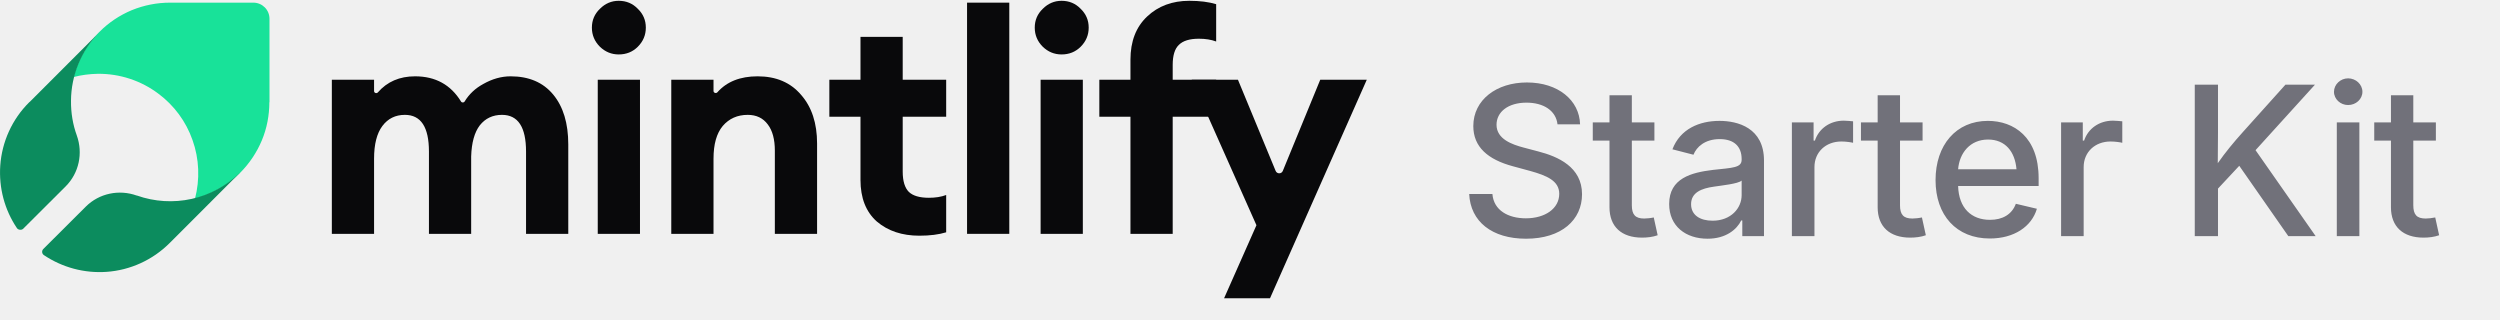
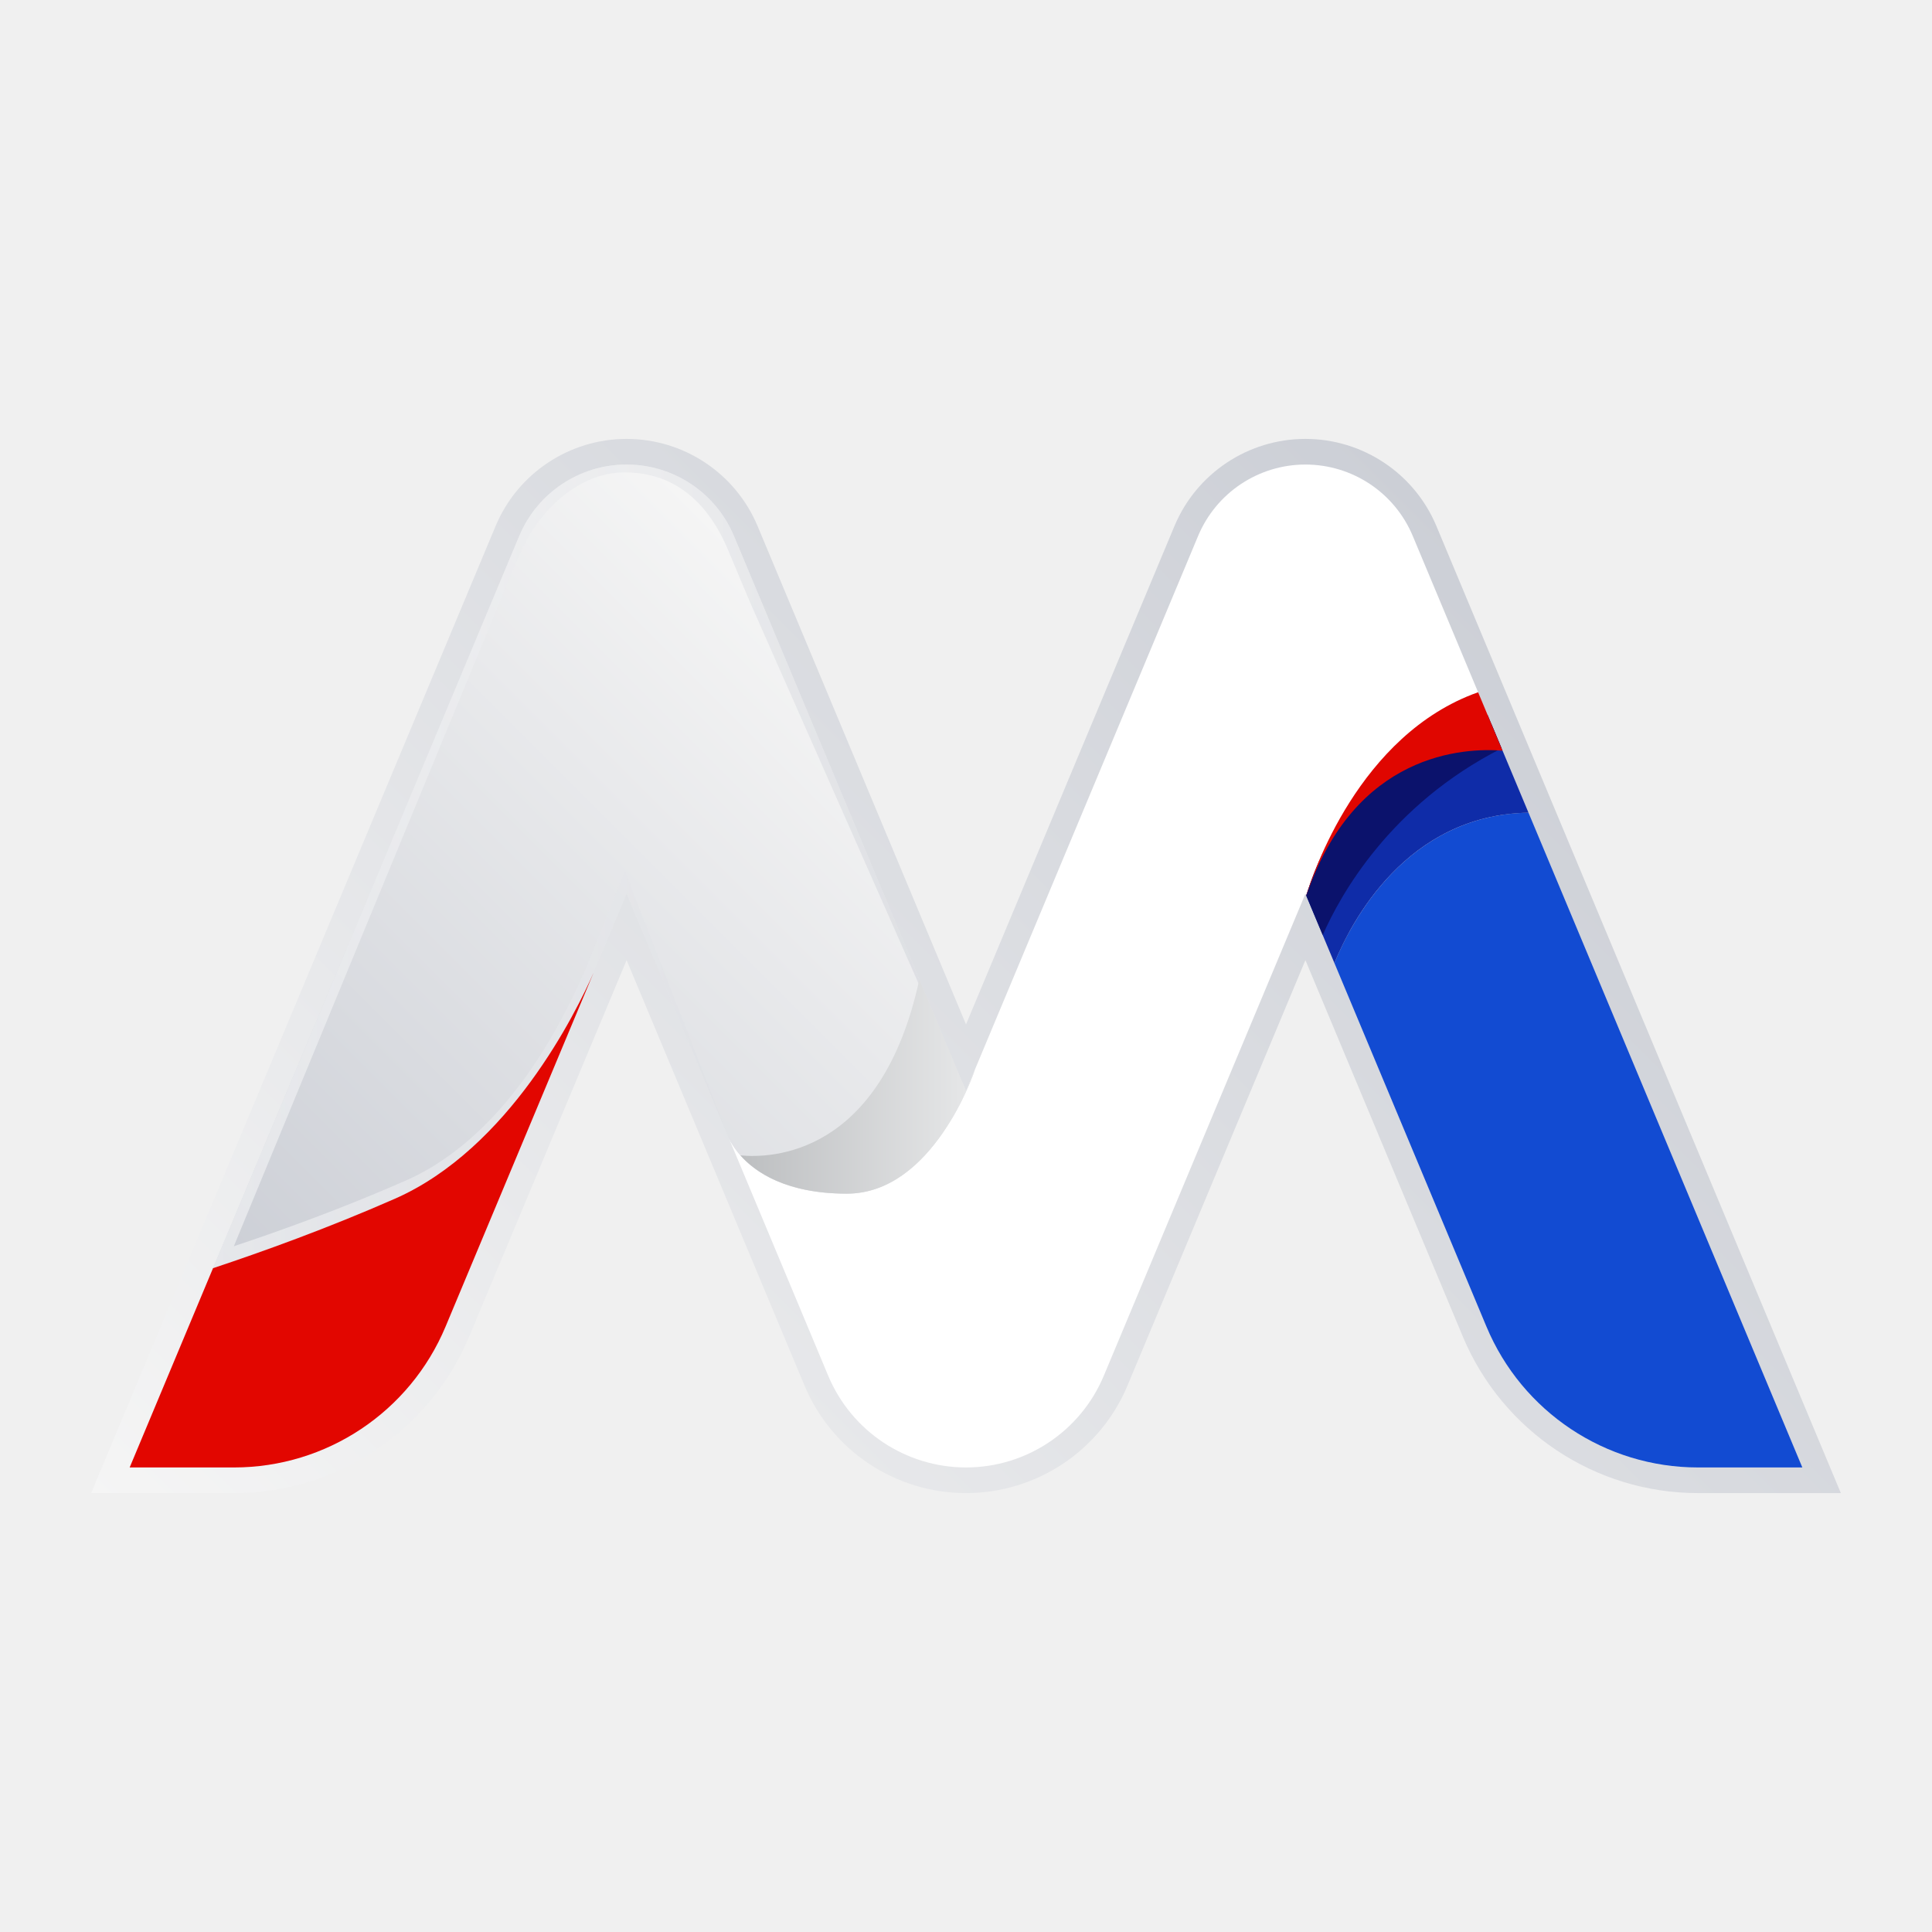
- <svg xmlns="http://www.w3.org/2000/svg" width="180" height="23" viewBox="0 0 180 23" fill="none">
-   <path d="M91.44 21.476H88.133L90.464 16.216L85.802 5.74H89.132L91.847 12.307C91.943 12.536 92.268 12.536 92.362 12.306L95.058 5.74H98.409L91.44 21.476Z" fill="#09090B" />
-   <path d="M81.393 16.837V8.403H79.152V5.74H81.393V4.297C81.393 2.98 81.792 1.944 82.592 1.19C83.391 0.435 84.404 0.058 85.633 0.058C86.387 0.058 87.031 0.139 87.564 0.302V2.988C87.208 2.854 86.794 2.788 86.32 2.788C85.655 2.788 85.174 2.936 84.878 3.232C84.582 3.513 84.434 3.994 84.434 4.674V5.74H87.564V8.403H84.434V16.837H81.393Z" fill="#09090B" />
-   <path d="M76.433 3.92C75.915 3.92 75.463 3.735 75.079 3.365C74.694 2.98 74.502 2.521 74.502 1.989C74.502 1.456 74.694 1.005 75.079 0.635C75.463 0.25 75.915 0.058 76.433 0.058C76.98 0.058 77.438 0.25 77.809 0.635C78.193 1.005 78.386 1.456 78.386 1.989C78.386 2.521 78.193 2.98 77.809 3.365C77.438 3.735 76.98 3.92 76.433 3.92ZM74.924 16.837V5.74H77.964V16.837H74.924Z" fill="#09090B" />
-   <path d="M69.628 16.837V0.191H72.669V16.837H69.628Z" fill="#09090B" />
-   <path d="M66.194 16.97C64.951 16.97 63.93 16.63 63.131 15.949C62.347 15.254 61.955 14.255 61.955 12.953V8.403H59.713V5.74H61.955V2.655H64.995V5.74H68.125V8.403H64.995V12.354C64.995 13.034 65.143 13.523 65.439 13.819C65.735 14.1 66.216 14.24 66.882 14.24C67.355 14.24 67.769 14.174 68.125 14.04V16.726C67.592 16.889 66.948 16.97 66.194 16.97Z" fill="#09090B" />
-   <path d="M48.332 16.837V5.74H51.373V6.551C51.373 6.688 51.559 6.748 51.65 6.646C52.328 5.879 53.293 5.495 54.546 5.495C55.878 5.495 56.921 5.939 57.676 6.827C58.445 7.7 58.83 8.869 58.83 10.334V16.837H55.789V10.844C55.789 10.03 55.619 9.402 55.279 8.958C54.939 8.499 54.458 8.27 53.836 8.27C53.096 8.27 52.497 8.536 52.038 9.069C51.594 9.601 51.373 10.386 51.373 11.421V16.837H48.332Z" fill="#09090B" />
-   <path d="M44.547 3.92C44.029 3.92 43.578 3.735 43.193 3.365C42.809 2.98 42.616 2.521 42.616 1.989C42.616 1.456 42.809 1.005 43.193 0.635C43.578 0.25 44.029 0.058 44.547 0.058C45.095 0.058 45.553 0.25 45.923 0.635C46.308 1.005 46.5 1.456 46.5 1.989C46.5 2.521 46.308 2.98 45.923 3.365C45.553 3.735 45.095 3.92 44.547 3.92ZM43.038 16.837V5.74H46.079V16.837H43.038Z" fill="#09090B" />
-   <path d="M37.875 16.837V10.911C37.875 9.15 37.298 8.27 36.144 8.27C35.478 8.27 34.945 8.521 34.546 9.024C34.161 9.527 33.954 10.275 33.924 11.266V16.837H30.884V10.911C30.884 9.15 30.306 8.27 29.152 8.27C28.472 8.27 27.932 8.536 27.532 9.069C27.133 9.601 26.933 10.386 26.933 11.421V16.837H23.892V5.74H26.933V6.559C26.933 6.695 27.116 6.755 27.206 6.652C27.878 5.881 28.771 5.495 29.885 5.495C31.349 5.495 32.452 6.1 33.193 7.309C33.252 7.404 33.395 7.403 33.454 7.307C33.774 6.78 34.219 6.361 34.79 6.05C35.441 5.68 36.099 5.495 36.765 5.495C38.082 5.495 39.103 5.932 39.828 6.805C40.553 7.678 40.916 8.876 40.916 10.4V16.837H37.875Z" fill="#09090B" />
-   <path d="M19.403 7.362V1.35C19.403 0.705 18.879 0.191 18.244 0.191H12.235C11.291 0.191 10.357 0.378 9.487 0.733C8.618 1.098 7.824 1.621 7.16 2.295L7.114 2.341C6.235 3.23 5.609 4.333 5.291 5.548C5.861 5.399 6.45 5.324 7.039 5.314C8.609 5.296 10.151 5.801 11.403 6.745C12.534 7.586 13.394 8.746 13.861 10.083C14.347 11.438 14.403 12.916 14.039 14.309C15.244 13.991 16.356 13.364 17.244 12.486L17.291 12.439C17.954 11.775 18.487 10.98 18.851 10.111C19.216 9.241 19.393 8.306 19.393 7.362H19.403Z" fill="#18E299" />
-   <path d="M5.112 7.26C5.121 5.416 5.857 3.646 7.151 2.324L2.151 7.326C2.133 7.344 2.114 7.354 2.095 7.372C0.876 8.583 0.14 10.204 0.019 11.918C-0.092 13.52 0.327 15.103 1.22 16.426C1.306 16.552 1.537 16.593 1.667 16.472L4.73 13.417C5.689 12.458 5.987 11.033 5.531 9.757C5.242 8.965 5.103 8.117 5.112 7.26Z" fill="#0C8C5E" />
-   <path d="M17.262 12.44C16.303 13.38 15.102 14.032 13.799 14.321C12.486 14.61 11.127 14.526 9.861 14.079C9.861 14.079 9.851 14.079 9.842 14.079C8.567 13.622 7.142 13.921 6.183 14.871L3.12 17.926C2.99 18.056 3.009 18.27 3.167 18.373C4.489 19.258 6.072 19.686 7.673 19.574C9.386 19.453 10.997 18.717 12.216 17.497L12.263 17.451L17.262 12.449V12.44Z" fill="#0C8C5E" />
-   <text x="105" y="17" font-family="Inter, ui-sans-serif, system-ui, -apple-system, sans-serif" font-size="15" font-weight="500" fill="#71717A" letter-spacing="-0.01em">Starter Kit</text>
+ <svg xmlns="http://www.w3.org/2000/svg" version="1.1" viewBox="0 0 360 360">
+   <defs>
+     <style>
+       .mst0 { fill: none; }
+       .mst1 { fill: url(#m-lg2); }
+       .mst2 { fill: url(#m-lg1); }
+       .mst3 { fill: url(#m-lg3); }
+       .mst4 { fill: #e00600; }
+       .mst5 { fill: #0b126c; }
+       .mst6 { fill: url(#m-lg); }
+       .mst7 { fill: #0f2ca8; }
+       .mst8 { clip-path: url(#m-cp1); }
+       .mst9 { clip-path: url(#m-cp3); }
+       .mst10 { clip-path: url(#m-cp2); }
+       .mst11 { fill: #fff; }
+       .mst12 { fill: #124bd2; }
+       .mst13 { opacity: .5; }
+       .mst14 { fill: #e20600; }
+       .mst15 { clip-path: url(#m-cp); }
+     </style>
+     <linearGradient id="m-lg" x1="-1069.246" y1="1430.464" x2="-1068.83" y2="1430.464" gradientTransform="translate(1307077.009 189200.977) rotate(-45) scale(739.44 -739.44)" gradientUnits="userSpaceOnUse">
+       <stop offset="0" stop-color="#f5f5f5" />
+       <stop offset="1" stop-color="#cccfd6" />
+     </linearGradient>
+     <clipPath id="m-cp">
+       <path class="mst0" d="M96.753,99.879l-3.937,9.406-53.123,127.023c9.182-3.05,21.421-7.461,33.864-12.929,21.375-9.393,33.825-34.804,37.052-42.139l.026-.059,6.126-14.651,11.963,28.606,6.862,16.413s.006.013.013.033l.23.552c.007.013.013.026.02.039,1.097,2.307,6.027,10.247,21.941,10.247,16.051,0,23.676-22.499,23.906-23.203l-1.696,4.049-11.003-26.311-28.297-67.656-3.944-9.419c-1.683-4.036-4.503-7.362-7.986-9.689-3.49-2.313-7.645-3.628-12.015-3.628-8.742,0-16.63,5.252-20.002,13.317" />
+     </clipPath>
+     <linearGradient id="m-lg1" x1="-1069.614" y1="1429.764" x2="-1069.198" y2="1429.764" gradientTransform="translate(429244.768 573927.257) scale(401.301 -401.301)" gradientUnits="userSpaceOnUse">
+       <stop offset="0" stop-color="#cccfd6" />
+       <stop offset="1" stop-color="#f5f5f5" />
+     </linearGradient>
+     <clipPath id="m-cp1">
+       <rect class="mst0" x="39.693" y="86.56" width="140.307" height="149.749" />
+     </clipPath>
+     <clipPath id="m-cp2">
+       <path class="mst0" d="M180,203.265l-40.279-91.121-3.733-8.9c-1.591-3.819-6.363-15.223-19.561-15.223-8.92,0-16.38,7.599-19.568,15.223l-3.721,8.886-49.567,120.088c8.683-2.885,20.251-7.053,32.017-12.226,20.205-8.88,30.663-32.905,33.713-39.839l.02-.053,7.112-17.793,19.154,49.238-6.862-16.413-11.963-28.606-6.126,14.651-.026.059c-3.227,7.336-15.677,32.747-37.052,42.14-12.443,5.468-24.682,9.879-33.864,12.929l53.123-127.023,3.937-9.406c3.372-8.065,11.26-13.317,20.002-13.317,4.371,0,8.525,1.315,12.015,3.628,3.483,2.327,6.304,5.653,7.986,9.689l3.944,9.419,28.297,67.656,11.003,26.312Z" />
+     </clipPath>
+     <linearGradient id="m-lg2" x1="-1068.418" y1="1429.075" x2="-1068.003" y2="1429.075" gradientTransform="translate(360850.284 482767.631) scale(337.705 -337.705)" gradientUnits="userSpaceOnUse">
+       <stop offset="0" stop-color="#fff" />
+       <stop offset="1" stop-color="#cccfd6" />
+     </linearGradient>
+     <clipPath id="m-cp3">
+       <path class="mst0" d="M137.963,215.286c2.788,3.145,8.546,7.134,19.826,7.134,16.054,0,23.678-22.502,23.906-23.204l-1.695,4.051-8.692-20.782c-7.159,33.063-27.824,33.346-33.346,32.802" />
+     </clipPath>
+     <linearGradient id="m-lg3" x1="-1068.448" y1="1425.372" x2="-1068.032" y2="1425.372" gradientTransform="translate(112602.771 150237.114) scale(105.26 -105.26)" gradientUnits="userSpaceOnUse">
+       <stop offset="0" stop-color="#bcbec0" />
+       <stop offset="1" stop-color="#e6e7e8" />
+     </linearGradient>
+   </defs>
+   <path class="mst6" d="M335.839,273.438v4.778h-19.442c-19.155,0-36.434-11.504-43.824-29.175l-29.328-70.13-33.158,79.276c-5.075,12.131-16.937,20.028-30.087,20.028-13.15,0-25.013-7.898-30.087-20.029l-33.153-79.275-29.333,70.132c-7.392,17.67-24.67,29.172-43.824,29.173h-26.621L88.408,107.441l3.935-9.406c4.117-9.843,13.742-16.25,24.412-16.251,10.67,0,20.294,6.407,24.412,16.25l3.941,9.42,34.893,83.429,34.898-83.429,3.936-9.416c4.116-9.845,13.741-16.254,24.412-16.254,10.669,0,20.293,6.407,24.41,16.249l3.935,9.408,71.424,170.775h-7.177v-4.778l-4.408,1.844-68.655-164.154-3.935-9.408c-2.629-6.288-8.779-10.381-15.594-10.381-6.816,0-12.967,4.095-15.596,10.384l-3.937,9.417-43.715,104.507-43.707-104.507-3.941-9.419c-2.63-6.288-8.781-10.382-15.597-10.382-6.816,0-12.967,4.094-15.597,10.382l-3.935,9.406L31.338,268.66h12.266c15.3,0,29.104-9.189,35.008-23.304l38.15-91.211,41.968,100.354c3.587,8.577,11.974,14.161,21.271,14.16,9.296,0,17.684-5.583,21.271-14.16l41.974-100.355,38.144,91.209c5.903,14.116,19.708,23.306,35.008,23.306h19.442v4.778l-4.408,1.844,4.408-1.844Z" />
+   <g>
+     <path class="mst11" d="M275.427,128.997c-22.25,7.868-30.88,34.075-32.03,37.894l-.151-.362-37.565,89.813c-4.331,10.353-14.454,17.096-25.681,17.096-5.606,0-10.944-1.689-15.426-4.667-4.47-2.978-8.085-7.25-10.254-12.43l-18.47-44.17c1.098,2.307,6.027,10.247,21.941,10.247,16.051,0,23.676-22.499,23.906-23.202l37.611-89.919,3.937-9.419c3.372-8.065,11.259-13.317,20.002-13.317,4.371,0,8.525,1.315,12.015,3.628,3.484,2.32,6.303,5.653,7.986,9.682l3.937,9.413,8.243,19.712Z" />
+     <path class="mst12" d="M335.839,273.438h-19.442c-17.228,0-32.77-10.346-39.417-26.24l-28.332-67.747c3.102-7.605,13.415-27.613,36.164-28.021l51.026,122.008Z" />
+   </g>
+   <g class="mst15">
+     <rect class="mst2" x="7.546" y="58.286" width="206.298" height="206.298" transform="translate(-81.73 125.556) rotate(-45)" />
+   </g>
+   <g>
+     <g class="mst13">
+       <g class="mst8">
+         <g class="mst10">
+           <rect class="mst1" x="39.693" y="86.562" width="140.307" height="149.746" />
+         </g>
+       </g>
+     </g>
+     <path class="mst14" d="M110.609,181.239l-27.587,65.96c-6.652,15.893-22.19,26.24-39.418,26.24h-19.443l15.532-37.131c9.182-3.05,21.421-7.461,33.864-12.929,21.376-9.393,33.825-34.804,37.052-42.14" />
+     <path class="mst7" d="M284.813,151.431c-22.749.408-33.062,20.415-36.165,28.021l-5.272-12.614c9.176-26.285,26.588-31.097,34.548-31.879l6.889,16.472Z" />
+     <path class="mst5" d="M279.798,139.446c-20.823,10.576-30.111,27.442-33.325,34.791l-3.07-7.336c7.164-23.728,26.601-31.537,33.805-33.66l2.59,6.205Z" />
+     <path class="mst4" d="M279.975,139.875c-7.099-.565-27.547.309-36.566,27.048l-.013-.026v-.007c1.15-3.819,9.781-30.025,32.03-37.893l4.549,10.878Z" />
+   </g>
+   <g class="mst9">
+     <rect class="mst3" x="137.963" y="182.485" width="43.733" height="39.935" />
+   </g>
</svg>
